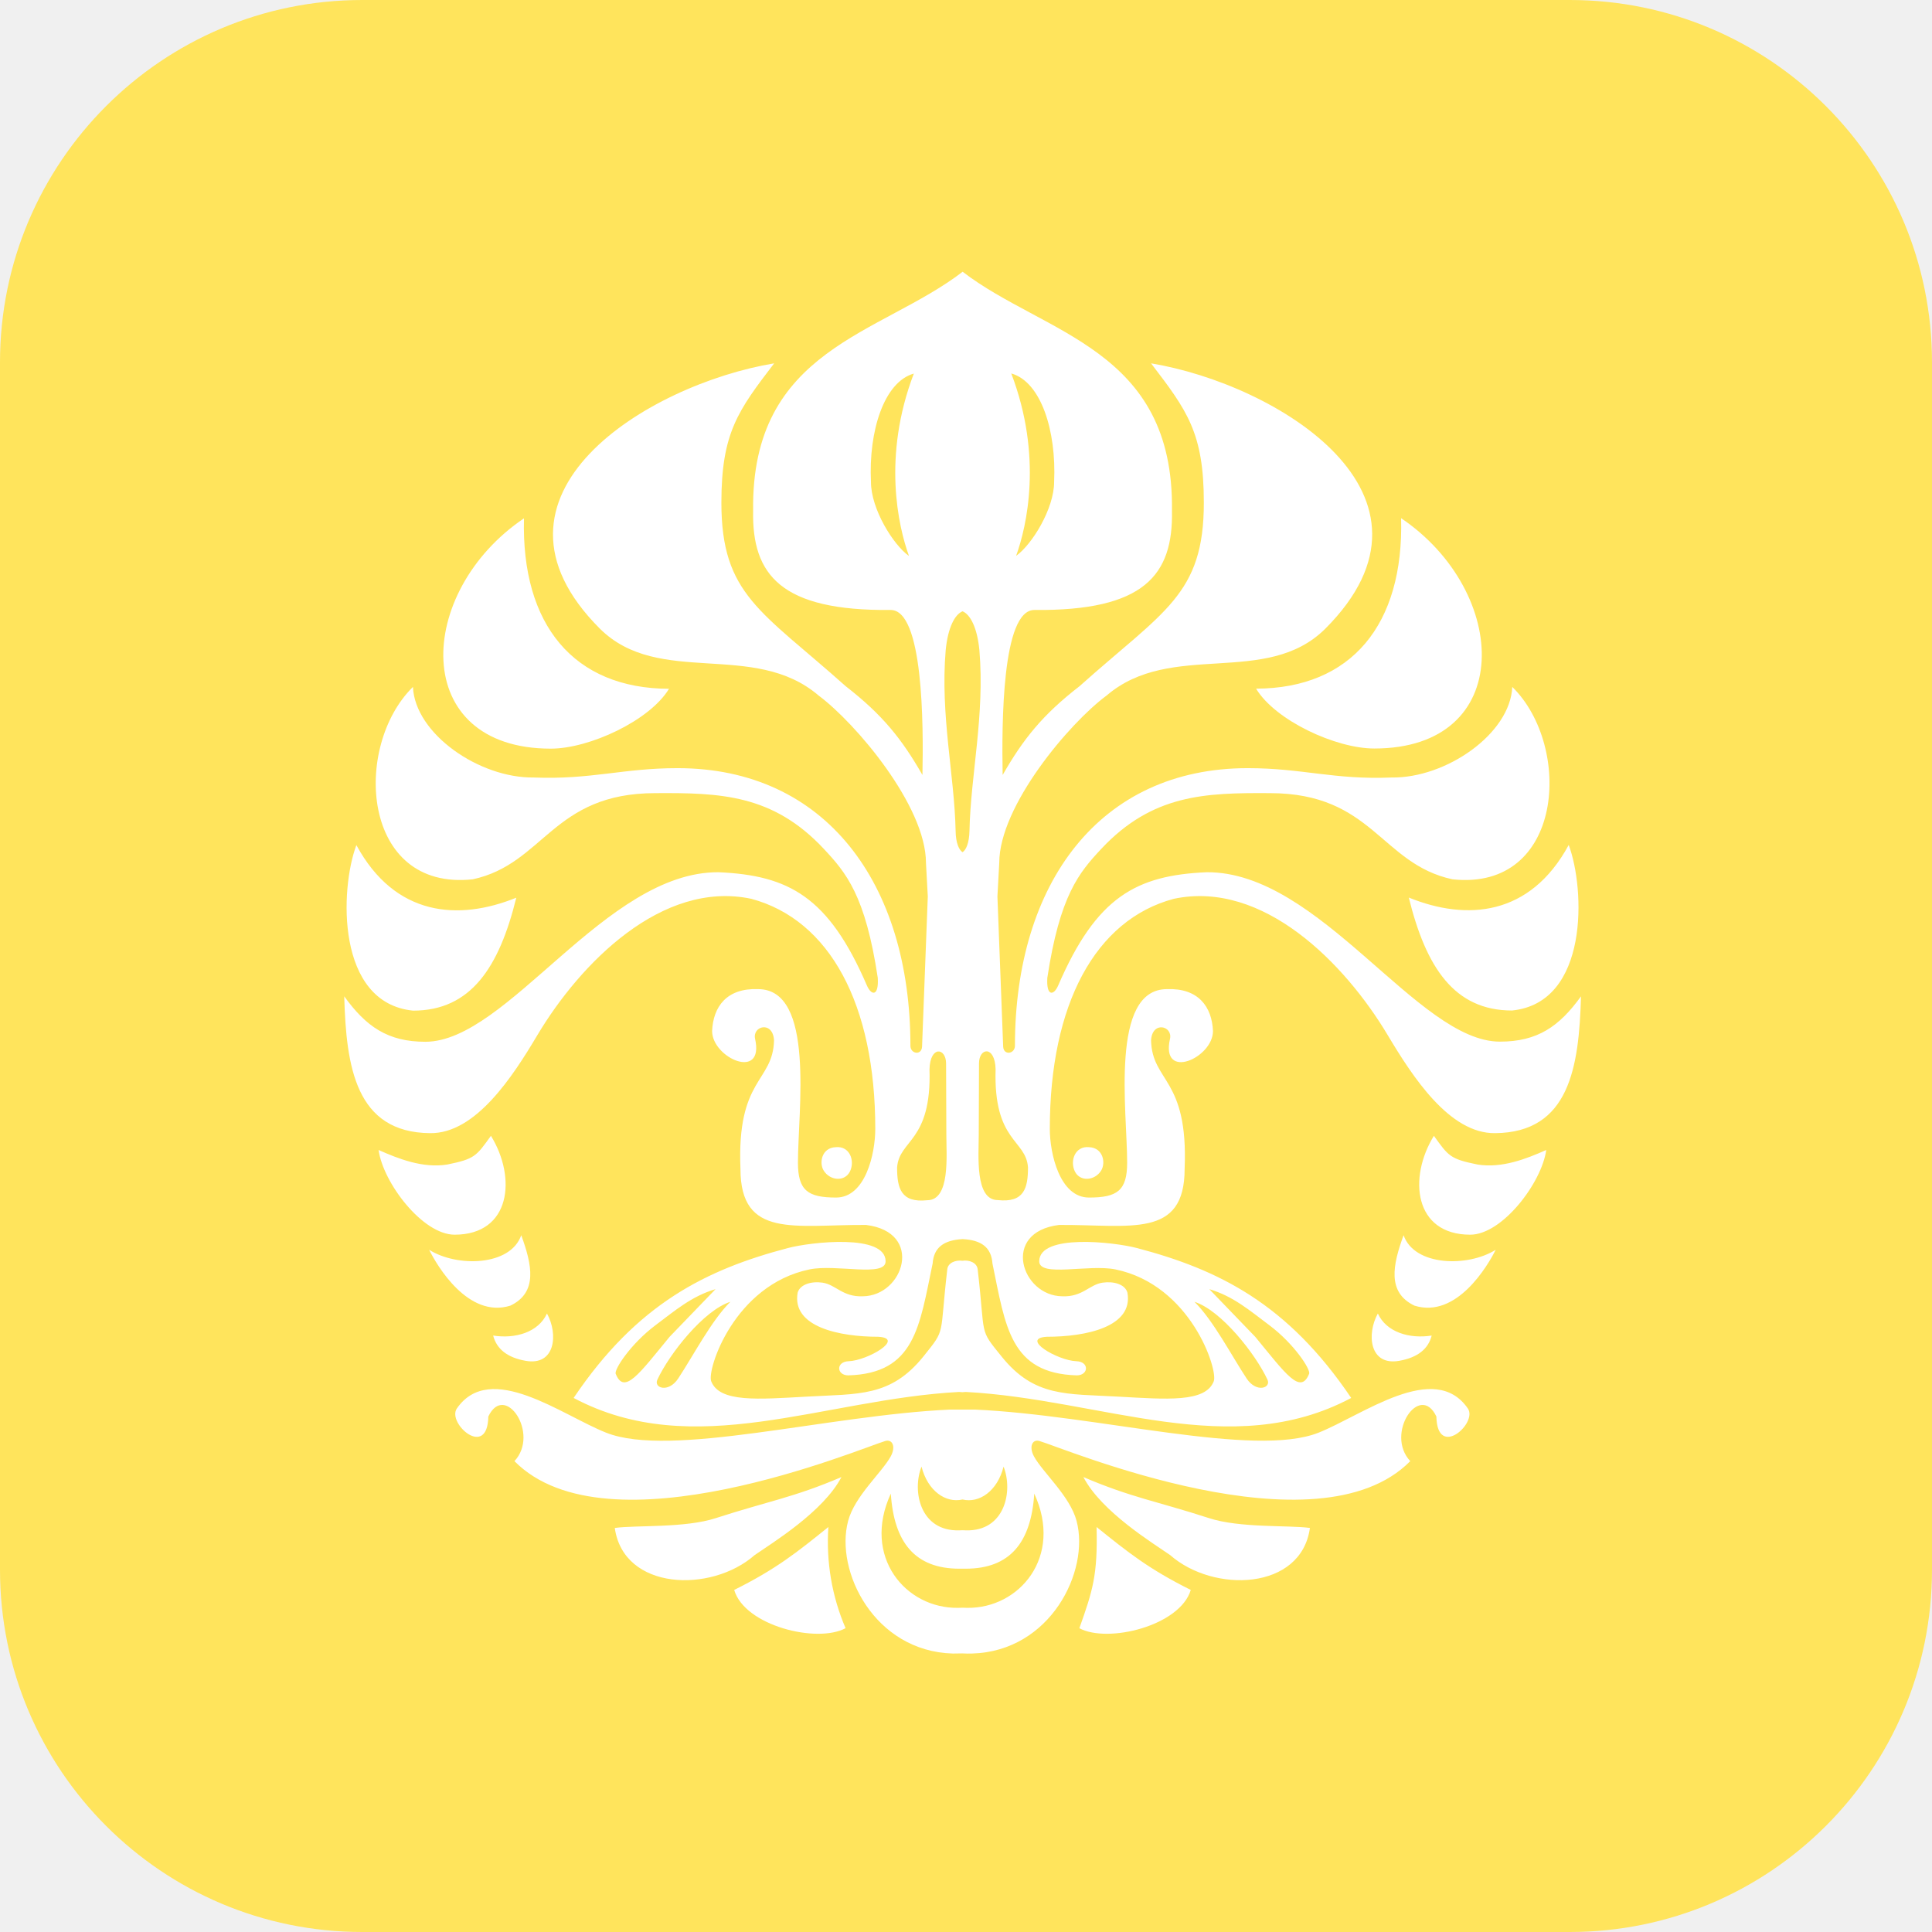
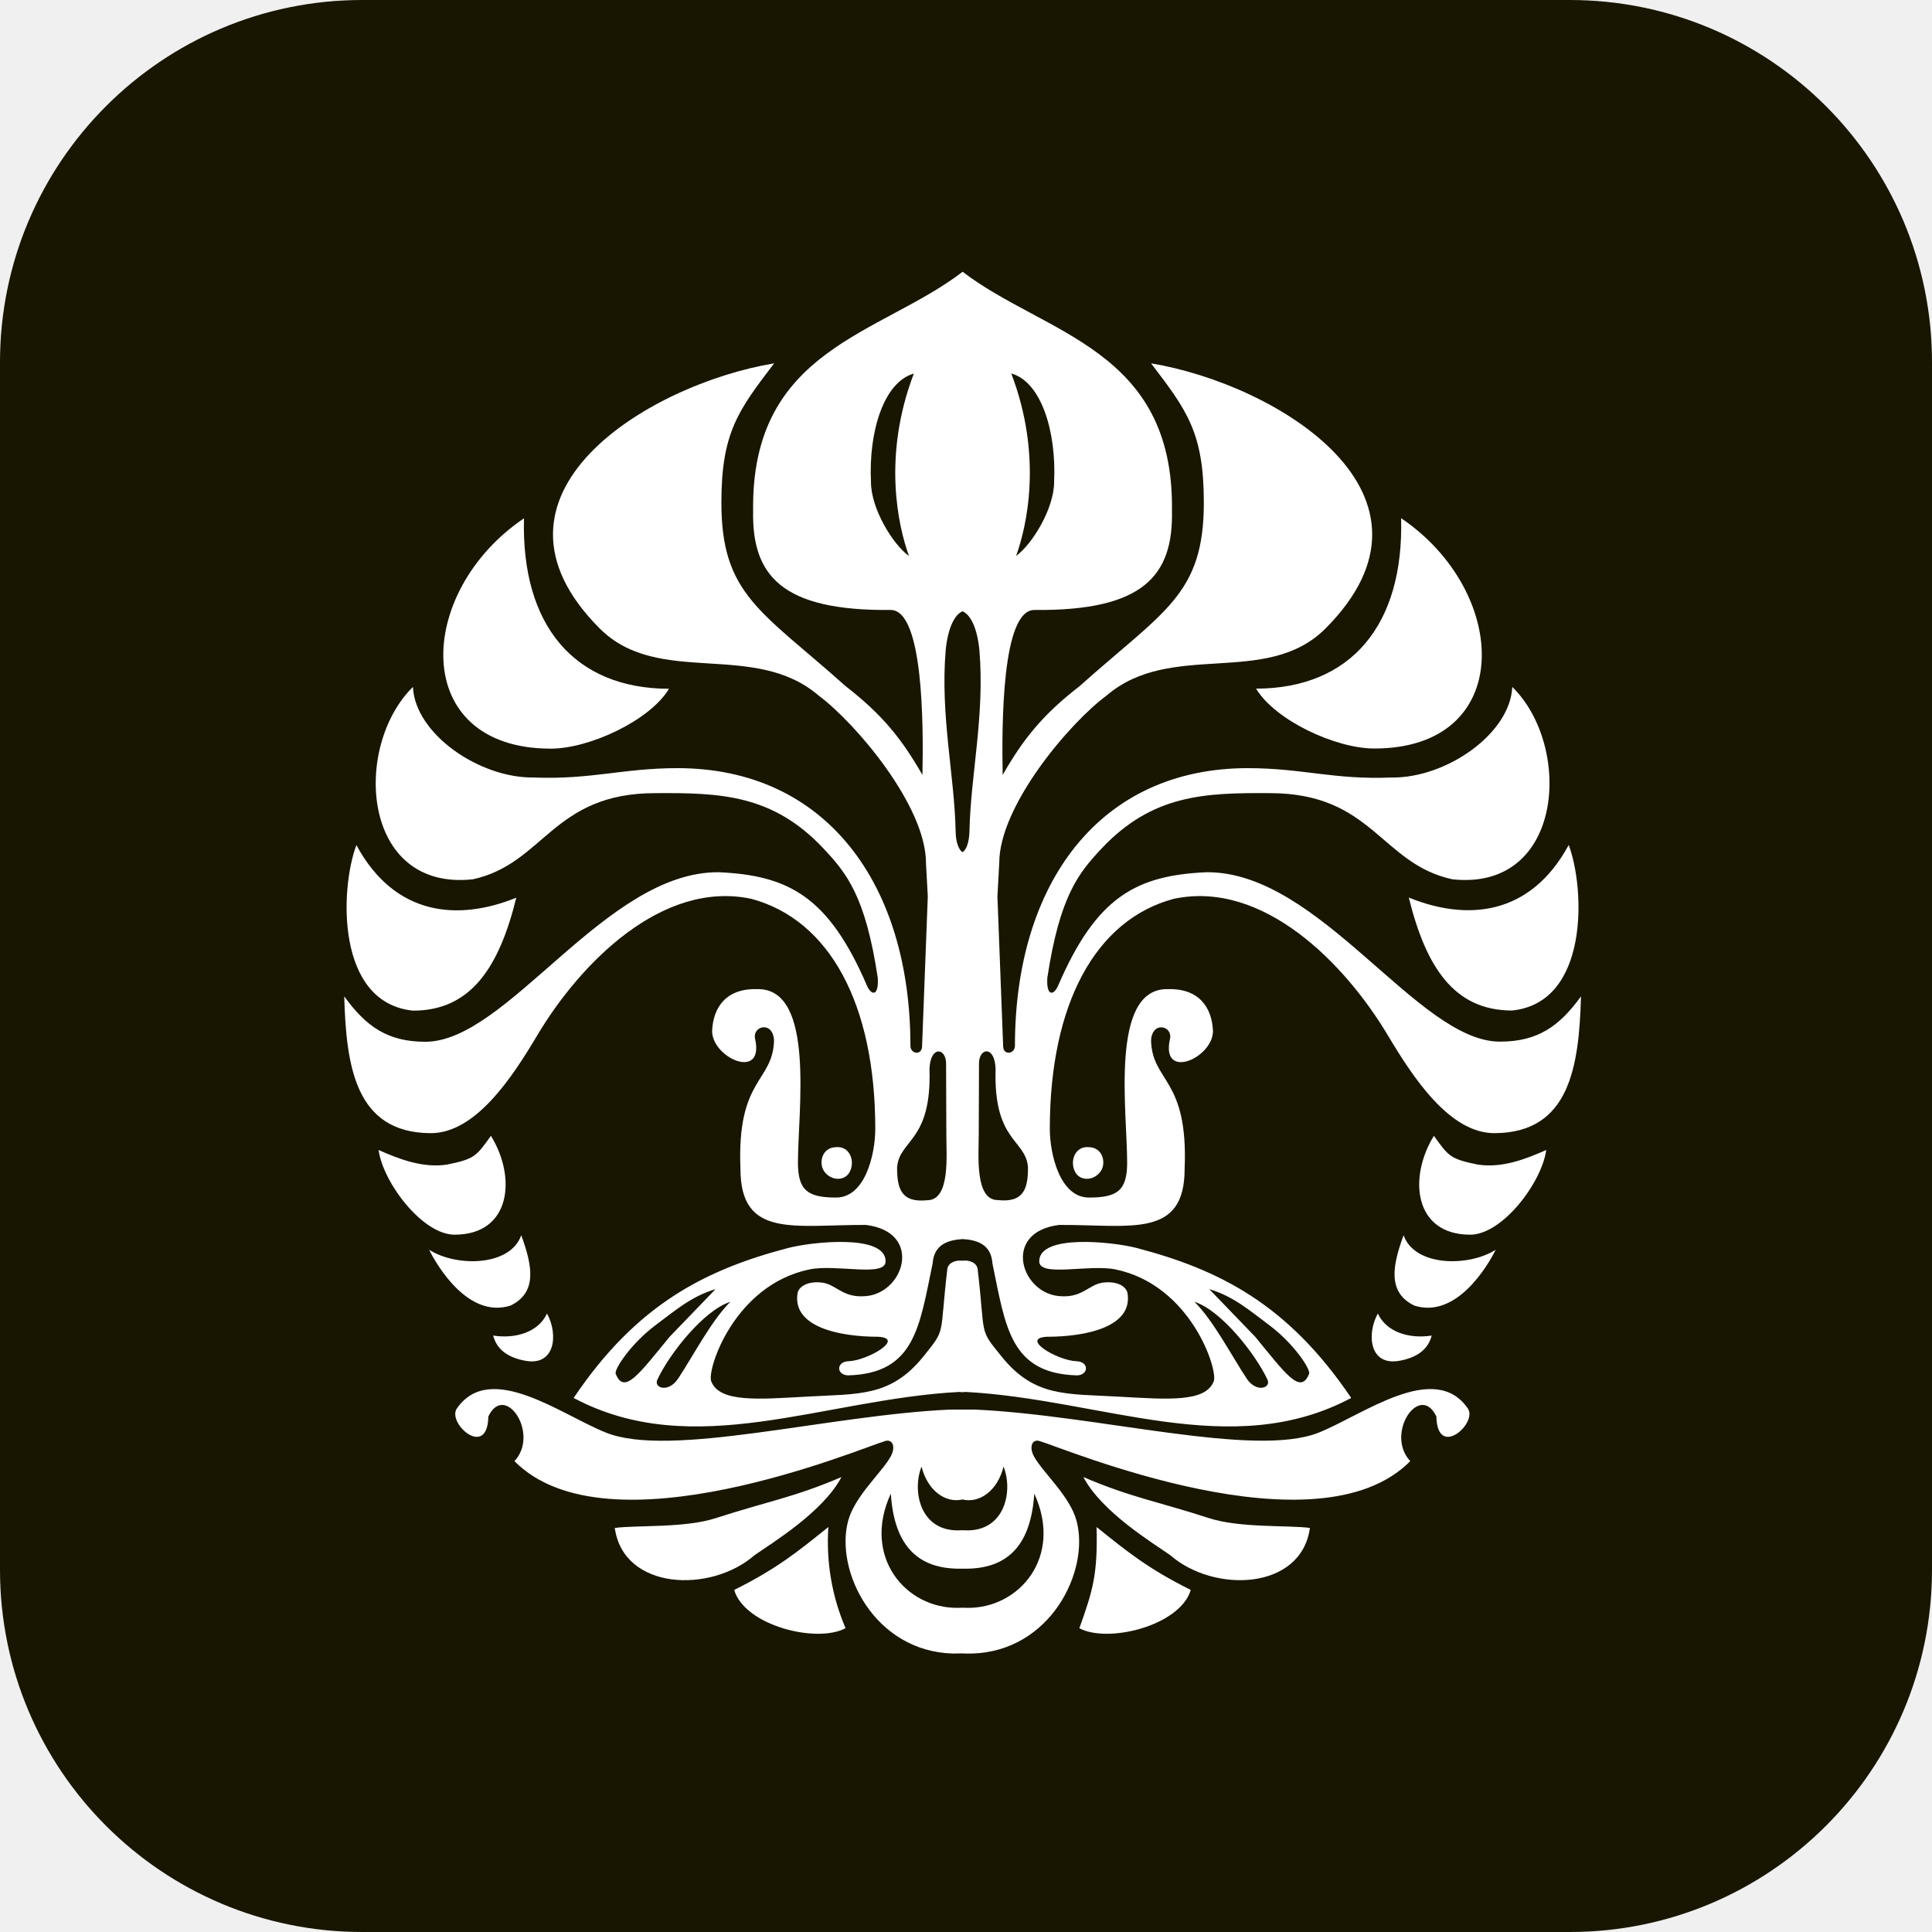
<svg xmlns="http://www.w3.org/2000/svg" viewBox="0 0 256 256">
-   <rect width="256" height="256" rx="48" fill="#ffe45c" />
+   <style>.bg{fill:#181600}@media (prefers-color-scheme:dark){.bg{fill:none}}</style>
+   <rect class="bg" width="256" height="256" rx="48" />
  <svg x="45.5" y="36" width="165" height="184" viewBox="0 0 180 201" style="fill-rule:evenodd;clip-rule:evenodd;stroke-linejoin:round;stroke-miterlimit:2;">
    <g transform="matrix(1,0,0,1,0,-0.000344)">
      <g transform="matrix(18.90978,0,0,19.33855,0,0.000344)">
        <path d="M4.733,10L4.766,10.001C5.168,10.008 5.505,9.618 5.282,9.146C5.258,9.511 5.097,9.708 4.757,9.708L4.709,9.708C4.369,9.708 4.208,9.511 4.184,9.146C3.961,9.618 4.298,10.008 4.7,10.001L4.733,10ZM4.733,9.42L4.759,9.421C5.058,9.429 5.121,9.126 5.047,8.944C5,9.127 4.861,9.22 4.733,9.19C4.604,9.219 4.466,9.126 4.419,8.944C4.345,9.127 4.408,9.429 4.707,9.421L4.733,9.42ZM4.637,8.517L4.826,8.517C5.767,8.558 6.965,8.881 7.458,8.69C7.797,8.558 8.346,8.147 8.601,8.509C8.678,8.618 8.367,8.891 8.36,8.569C8.234,8.309 7.964,8.697 8.16,8.903C7.447,9.609 5.506,8.804 5.321,8.752C5.268,8.737 5.239,8.794 5.28,8.868C5.348,8.989 5.556,9.165 5.606,9.351C5.708,9.726 5.406,10.327 4.805,10.343C4.78,10.344 4.756,10.343 4.731,10.342L4.658,10.343C4.057,10.326 3.755,9.725 3.857,9.351C3.907,9.165 4.115,8.989 4.183,8.868C4.225,8.793 4.195,8.737 4.142,8.752C3.957,8.805 2.017,9.609 1.303,8.903C1.499,8.697 1.229,8.309 1.103,8.569C1.097,8.891 0.785,8.619 0.862,8.509C1.118,8.147 1.666,8.559 2.005,8.69C2.499,8.882 3.697,8.559 4.637,8.517ZM4.733,7.403C4.68,7.396 4.62,7.418 4.616,7.469C4.555,7.981 4.609,7.905 4.433,8.12C4.182,8.424 3.937,8.398 3.542,8.42C3.169,8.44 2.873,8.466 2.809,8.305C2.775,8.22 2.984,7.585 3.561,7.468C3.766,7.426 4.145,7.529 4.144,7.407C4.144,7.2 3.575,7.262 3.396,7.308C2.771,7.469 2.242,7.724 1.756,8.43C2.677,8.909 3.666,8.439 4.707,8.385L4.732,8.387L4.757,8.385C5.798,8.439 6.788,8.909 7.708,8.43C7.221,7.724 6.693,7.469 6.068,7.308C5.889,7.262 5.321,7.2 5.32,7.407C5.32,7.529 5.699,7.427 5.904,7.468C6.481,7.585 6.69,8.22 6.656,8.305C6.593,8.466 6.296,8.44 5.923,8.42C5.528,8.398 5.283,8.425 5.032,8.12C4.855,7.906 4.91,7.981 4.849,7.469C4.845,7.418 4.784,7.395 4.732,7.403L4.733,7.403ZM4.733,4.345C4.706,4.329 4.681,4.275 4.68,4.186C4.671,3.767 4.562,3.321 4.604,2.833C4.621,2.661 4.675,2.565 4.733,2.542C4.791,2.565 4.845,2.661 4.862,2.833C4.904,3.321 4.795,3.767 4.786,4.186C4.784,4.275 4.76,4.329 4.733,4.345ZM4.733,0.001C4.106,0.472 3.113,0.575 3.13,1.789C3.12,2.27 3.344,2.54 4.182,2.532C4.433,2.53 4.434,3.39 4.426,3.767C4.269,3.499 4.121,3.317 3.839,3.103C3.193,2.539 2.887,2.419 2.887,1.729C2.887,1.205 3.016,1.038 3.291,0.686C2.325,0.843 0.934,1.672 1.957,2.672C2.41,3.112 3.136,2.757 3.632,3.173C3.915,3.379 4.453,3.999 4.453,4.425L4.467,4.676L4.423,5.802C4.418,5.868 4.335,5.855 4.334,5.795C4.334,4.579 3.685,3.716 2.551,3.716C2.132,3.716 1.892,3.803 1.45,3.786C1.033,3.791 0.542,3.459 0.526,3.108C0.062,3.554 0.131,4.638 0.984,4.548C1.532,4.432 1.593,3.903 2.382,3.903C2.878,3.9 3.281,3.912 3.671,4.32C3.842,4.499 3.989,4.668 4.084,5.285C4.093,5.426 4.035,5.42 4.001,5.343C3.708,4.679 3.404,4.518 2.865,4.495C1.998,4.49 1.251,5.764 0.621,5.764C0.333,5.764 0.167,5.65 0,5.424C0.015,5.952 0.088,6.443 0.657,6.448C1.006,6.453 1.29,6.024 1.478,5.715C1.805,5.179 2.431,4.552 3.116,4.694C3.717,4.852 4.065,5.484 4.065,6.416C4.065,6.602 3.99,6.93 3.765,6.93C3.55,6.93 3.473,6.878 3.473,6.669C3.473,6.283 3.607,5.37 3.168,5.37C2.928,5.361 2.824,5.501 2.816,5.684C2.817,5.886 3.217,6.058 3.145,5.742C3.123,5.645 3.281,5.605 3.29,5.753C3.282,6.069 3.004,6.033 3.033,6.715C3.033,7.24 3.449,7.132 3.994,7.135C4.441,7.189 4.283,7.667 3.969,7.669C3.814,7.675 3.764,7.582 3.661,7.567C3.575,7.555 3.49,7.58 3.471,7.641C3.423,7.9 3.794,7.972 4.087,7.972C4.297,7.983 4.006,8.15 3.862,8.155C3.763,8.158 3.767,8.259 3.857,8.261C4.369,8.247 4.403,7.896 4.504,7.424C4.513,7.302 4.591,7.249 4.733,7.241C4.875,7.248 4.953,7.301 4.962,7.424C5.062,7.896 5.097,8.247 5.609,8.261C5.699,8.259 5.704,8.158 5.604,8.155C5.46,8.15 5.17,7.983 5.379,7.972C5.673,7.972 6.043,7.9 5.995,7.641C5.976,7.579 5.891,7.555 5.805,7.567C5.702,7.582 5.652,7.675 5.497,7.669C5.183,7.667 5.025,7.189 5.472,7.135C6.017,7.132 6.433,7.24 6.433,6.715C6.462,6.033 6.184,6.069 6.176,5.753C6.185,5.606 6.343,5.645 6.321,5.742C6.248,6.058 6.649,5.887 6.65,5.684C6.642,5.501 6.537,5.361 6.298,5.37C5.859,5.37 5.993,6.283 5.993,6.669C5.993,6.879 5.916,6.93 5.701,6.93C5.477,6.93 5.401,6.602 5.401,6.416C5.401,5.484 5.749,4.851 6.35,4.694C7.035,4.552 7.661,5.179 7.988,5.715C8.177,6.024 8.46,6.453 8.81,6.448C9.379,6.443 9.452,5.952 9.467,5.424C9.3,5.65 9.134,5.763 8.846,5.763C8.216,5.763 7.469,4.489 6.602,4.495C6.063,4.518 5.758,4.679 5.465,5.343C5.431,5.42 5.373,5.426 5.382,5.285C5.478,4.668 5.624,4.499 5.795,4.32C6.186,3.912 6.589,3.9 7.085,3.903C7.873,3.903 7.934,4.432 8.483,4.548C9.336,4.638 9.405,3.553 8.941,3.108C8.925,3.459 8.434,3.792 8.017,3.786C7.576,3.804 7.335,3.716 6.916,3.716C5.782,3.716 5.134,4.578 5.134,5.795C5.133,5.855 5.049,5.868 5.044,5.802L5,4.676L5.014,4.425C5.014,3.999 5.551,3.378 5.835,3.173C6.331,2.757 7.057,3.113 7.51,2.672C8.532,1.672 7.142,0.843 6.176,0.686C6.451,1.038 6.58,1.205 6.58,1.729C6.58,2.419 6.274,2.538 5.628,3.103C5.345,3.317 5.197,3.499 5.04,3.767C5.033,3.39 5.033,2.529 5.284,2.532C6.123,2.54 6.346,2.271 6.336,1.789C6.353,0.574 5.36,0.471 4.733,0L4.733,0.001ZM4.359,0.763C4.132,0.826 4.013,1.193 4.032,1.574C4.032,1.776 4.202,2.044 4.323,2.128C4.241,1.907 4.118,1.383 4.36,0.763L4.359,0.763ZM4.607,5.927C4.607,5.808 4.485,5.791 4.48,5.97C4.497,6.515 4.248,6.494 4.232,6.705C4.232,6.861 4.262,6.971 4.463,6.95C4.64,6.95 4.609,6.615 4.609,6.46L4.607,5.927ZM2.486,3.122C2.34,3.359 1.878,3.57 1.581,3.57C0.499,3.57 0.541,2.398 1.376,1.846C1.354,2.644 1.758,3.12 2.486,3.122ZM1.317,4.686C1.186,5.206 0.97,5.531 0.527,5.531C-0.064,5.473 -0.033,4.62 0.093,4.292C0.389,4.826 0.874,4.861 1.316,4.686L1.317,4.686ZM3.762,6.553C3.87,6.542 3.911,6.656 3.871,6.735C3.831,6.814 3.718,6.804 3.67,6.728C3.633,6.669 3.656,6.557 3.762,6.553ZM0.845,7.208C0.599,7.208 0.297,6.818 0.263,6.574C0.415,6.64 0.601,6.712 0.788,6.683C1,6.641 1.011,6.62 1.123,6.468C1.321,6.782 1.275,7.208 0.845,7.208ZM1.272,7.739C0.949,7.838 0.71,7.439 0.65,7.321C0.862,7.452 1.272,7.445 1.355,7.212C1.438,7.434 1.483,7.64 1.272,7.739ZM1.388,8.152C1.25,8.128 1.167,8.065 1.14,7.963C1.309,7.989 1.486,7.939 1.552,7.798C1.639,7.951 1.617,8.192 1.388,8.152ZM2.957,7.709C2.811,7.85 2.671,8.115 2.556,8.285C2.482,8.394 2.367,8.356 2.397,8.293C2.489,8.1 2.752,7.773 2.957,7.71L2.957,7.709ZM2.841,7.617L2.49,7.973C2.258,8.249 2.143,8.41 2.078,8.249C2.065,8.217 2.193,8.025 2.382,7.886C2.531,7.777 2.658,7.669 2.841,7.616L2.841,7.617ZM3.838,10.153C3.62,10.269 3.066,10.136 2.985,9.867C3.307,9.71 3.465,9.586 3.706,9.396C3.688,9.656 3.733,9.916 3.838,10.154L3.838,10.153ZM2.072,9.403C2.234,9.381 2.609,9.405 2.846,9.329C3.233,9.206 3.445,9.174 3.806,9.022C3.667,9.283 3.271,9.518 3.142,9.606C2.808,9.893 2.138,9.871 2.071,9.403L2.072,9.403ZM5.107,0.762C5.334,0.825 5.452,1.192 5.434,1.573C5.434,1.775 5.264,2.043 5.143,2.127C5.225,1.906 5.348,1.382 5.106,0.762L5.107,0.762ZM4.859,5.926C4.859,5.807 4.981,5.79 4.986,5.969C4.969,6.514 5.218,6.493 5.234,6.704C5.234,6.86 5.204,6.97 5.003,6.949C4.826,6.949 4.857,6.614 4.857,6.459L4.859,5.926ZM6.98,3.121C7.126,3.358 7.588,3.569 7.885,3.569C8.967,3.569 8.925,2.397 8.09,1.845C8.112,2.643 7.708,3.119 6.98,3.121ZM8.149,4.685C8.28,5.205 8.496,5.53 8.939,5.53C9.53,5.472 9.499,4.619 9.373,4.291C9.077,4.825 8.591,4.86 8.15,4.685L8.149,4.685ZM5.702,6.553C5.594,6.542 5.553,6.656 5.593,6.735C5.633,6.814 5.746,6.804 5.794,6.728C5.831,6.669 5.808,6.557 5.702,6.553ZM8.619,7.208C8.865,7.208 9.167,6.818 9.201,6.574C9.049,6.64 8.863,6.712 8.676,6.683C8.464,6.641 8.453,6.62 8.341,6.468C8.143,6.782 8.189,7.208 8.619,7.208ZM8.192,7.739C8.515,7.838 8.754,7.439 8.814,7.321C8.602,7.452 8.192,7.445 8.109,7.212C8.026,7.434 7.981,7.64 8.192,7.739ZM8.076,8.152C8.214,8.128 8.298,8.065 8.324,7.963C8.155,7.989 7.978,7.939 7.912,7.798C7.825,7.951 7.847,8.192 8.076,8.152ZM6.507,7.709C6.653,7.85 6.793,8.115 6.908,8.285C6.982,8.394 7.097,8.356 7.067,8.293C6.975,8.1 6.712,7.773 6.507,7.71L6.507,7.709ZM6.623,7.617L6.974,7.973C7.206,8.249 7.32,8.41 7.386,8.249C7.399,8.217 7.271,8.025 7.082,7.886C6.933,7.777 6.806,7.669 6.623,7.616L6.623,7.617ZM5.626,10.153C5.844,10.269 6.398,10.136 6.48,9.867C6.158,9.71 6,9.586 5.759,9.396C5.768,9.755 5.73,9.871 5.627,10.154L5.626,10.153ZM7.392,9.403C7.23,9.381 6.855,9.405 6.618,9.329C6.231,9.206 6.019,9.174 5.658,9.022C5.797,9.283 6.193,9.518 6.322,9.606C6.656,9.893 7.326,9.871 7.392,9.403" style="fill:white;" />
      </g>
    </g>
  </svg>
</svg>
